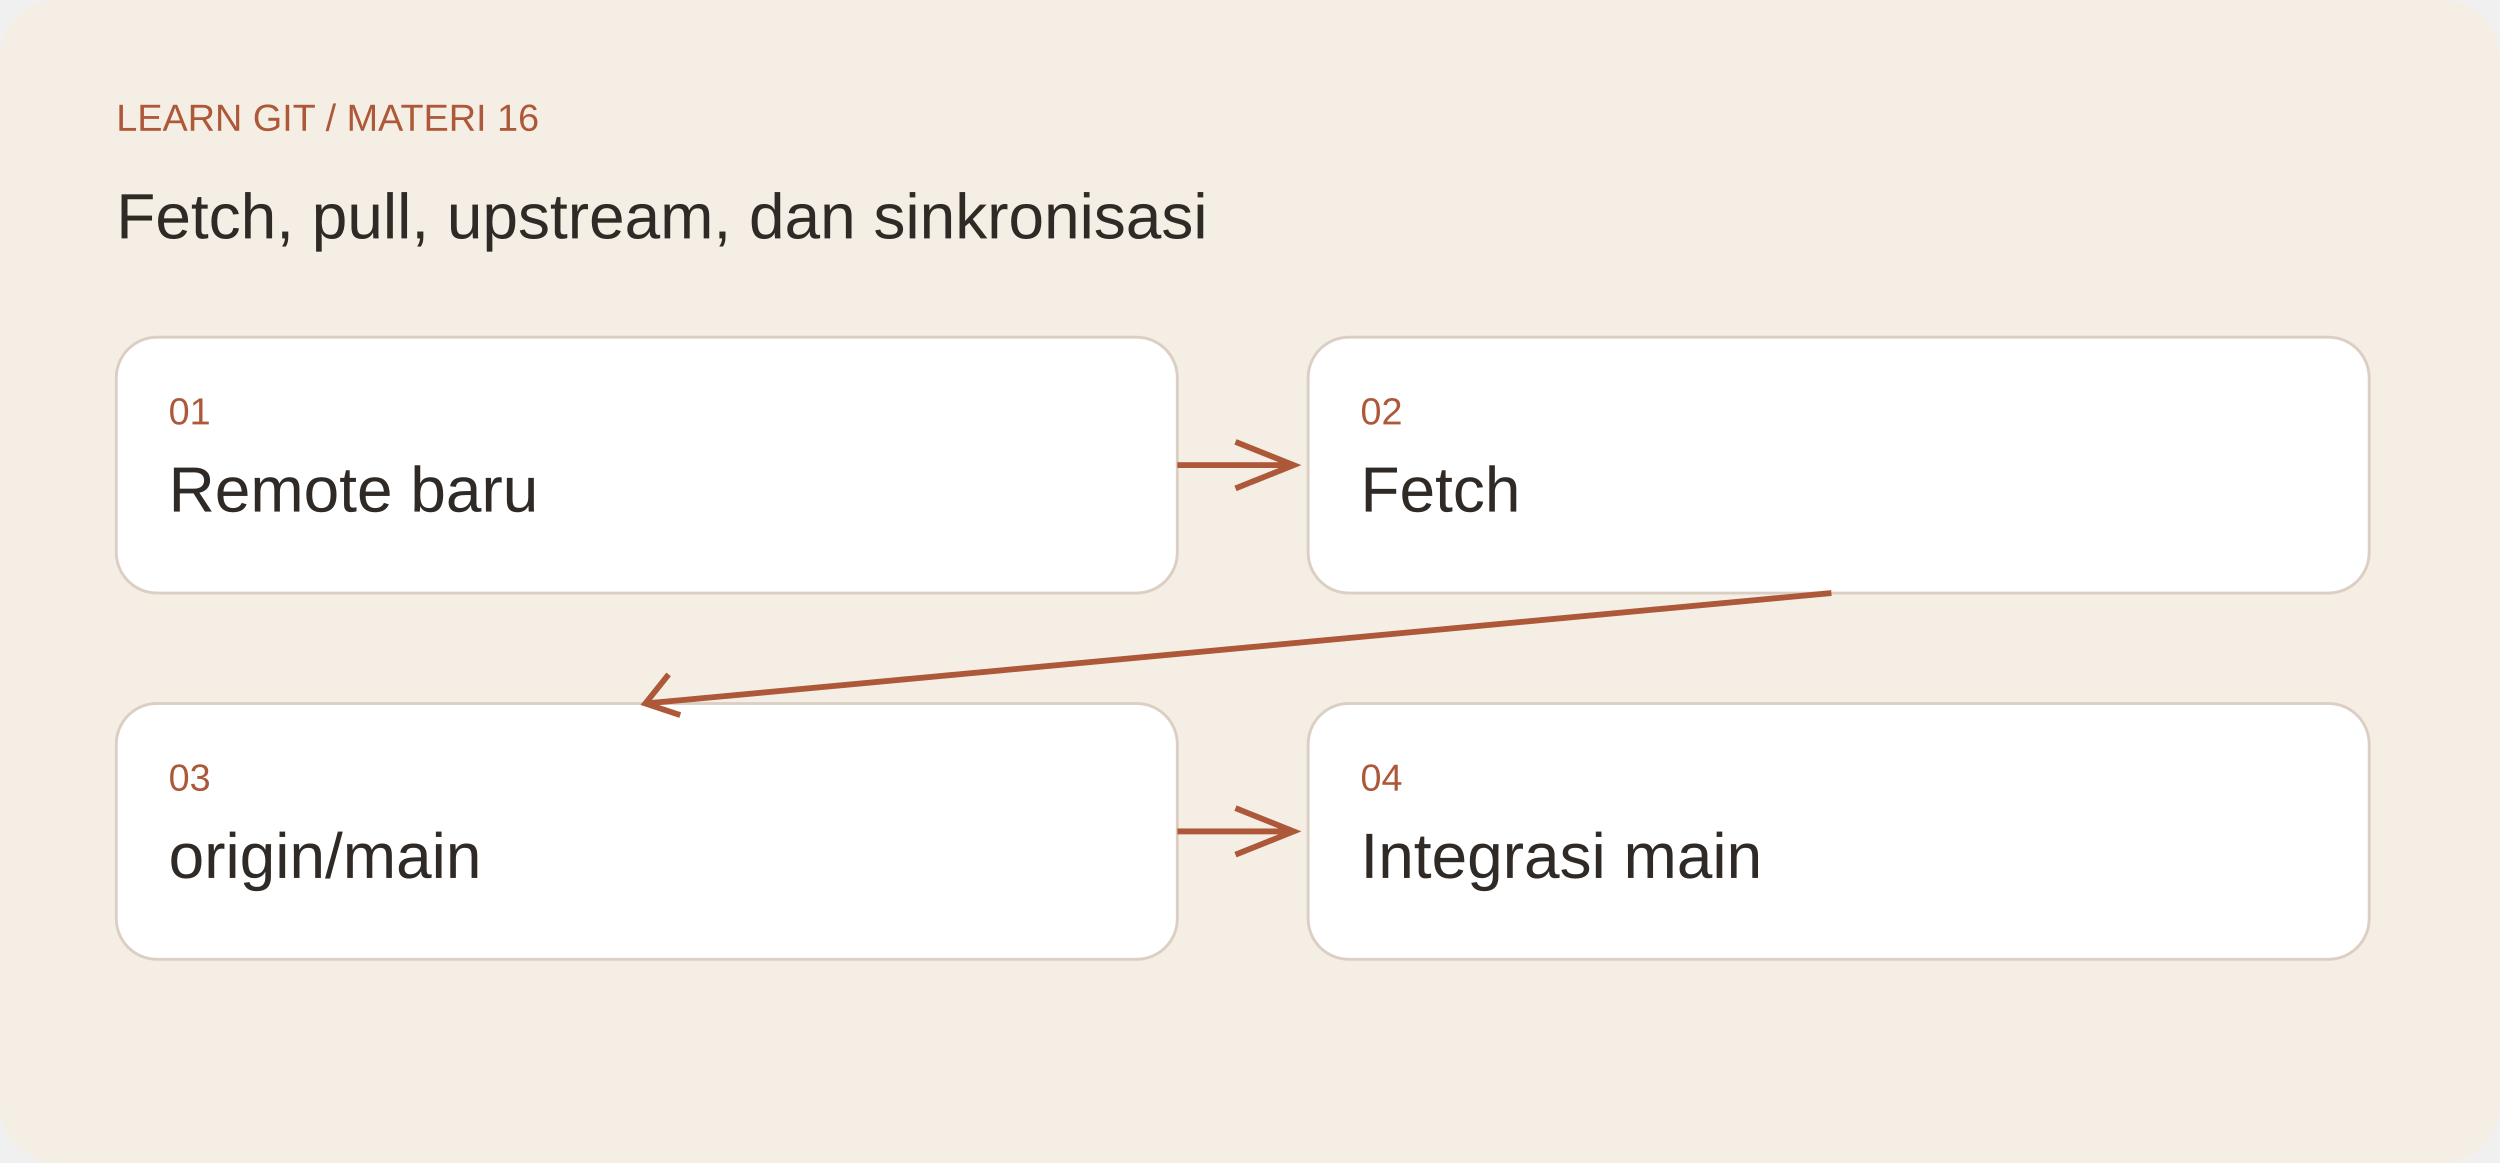
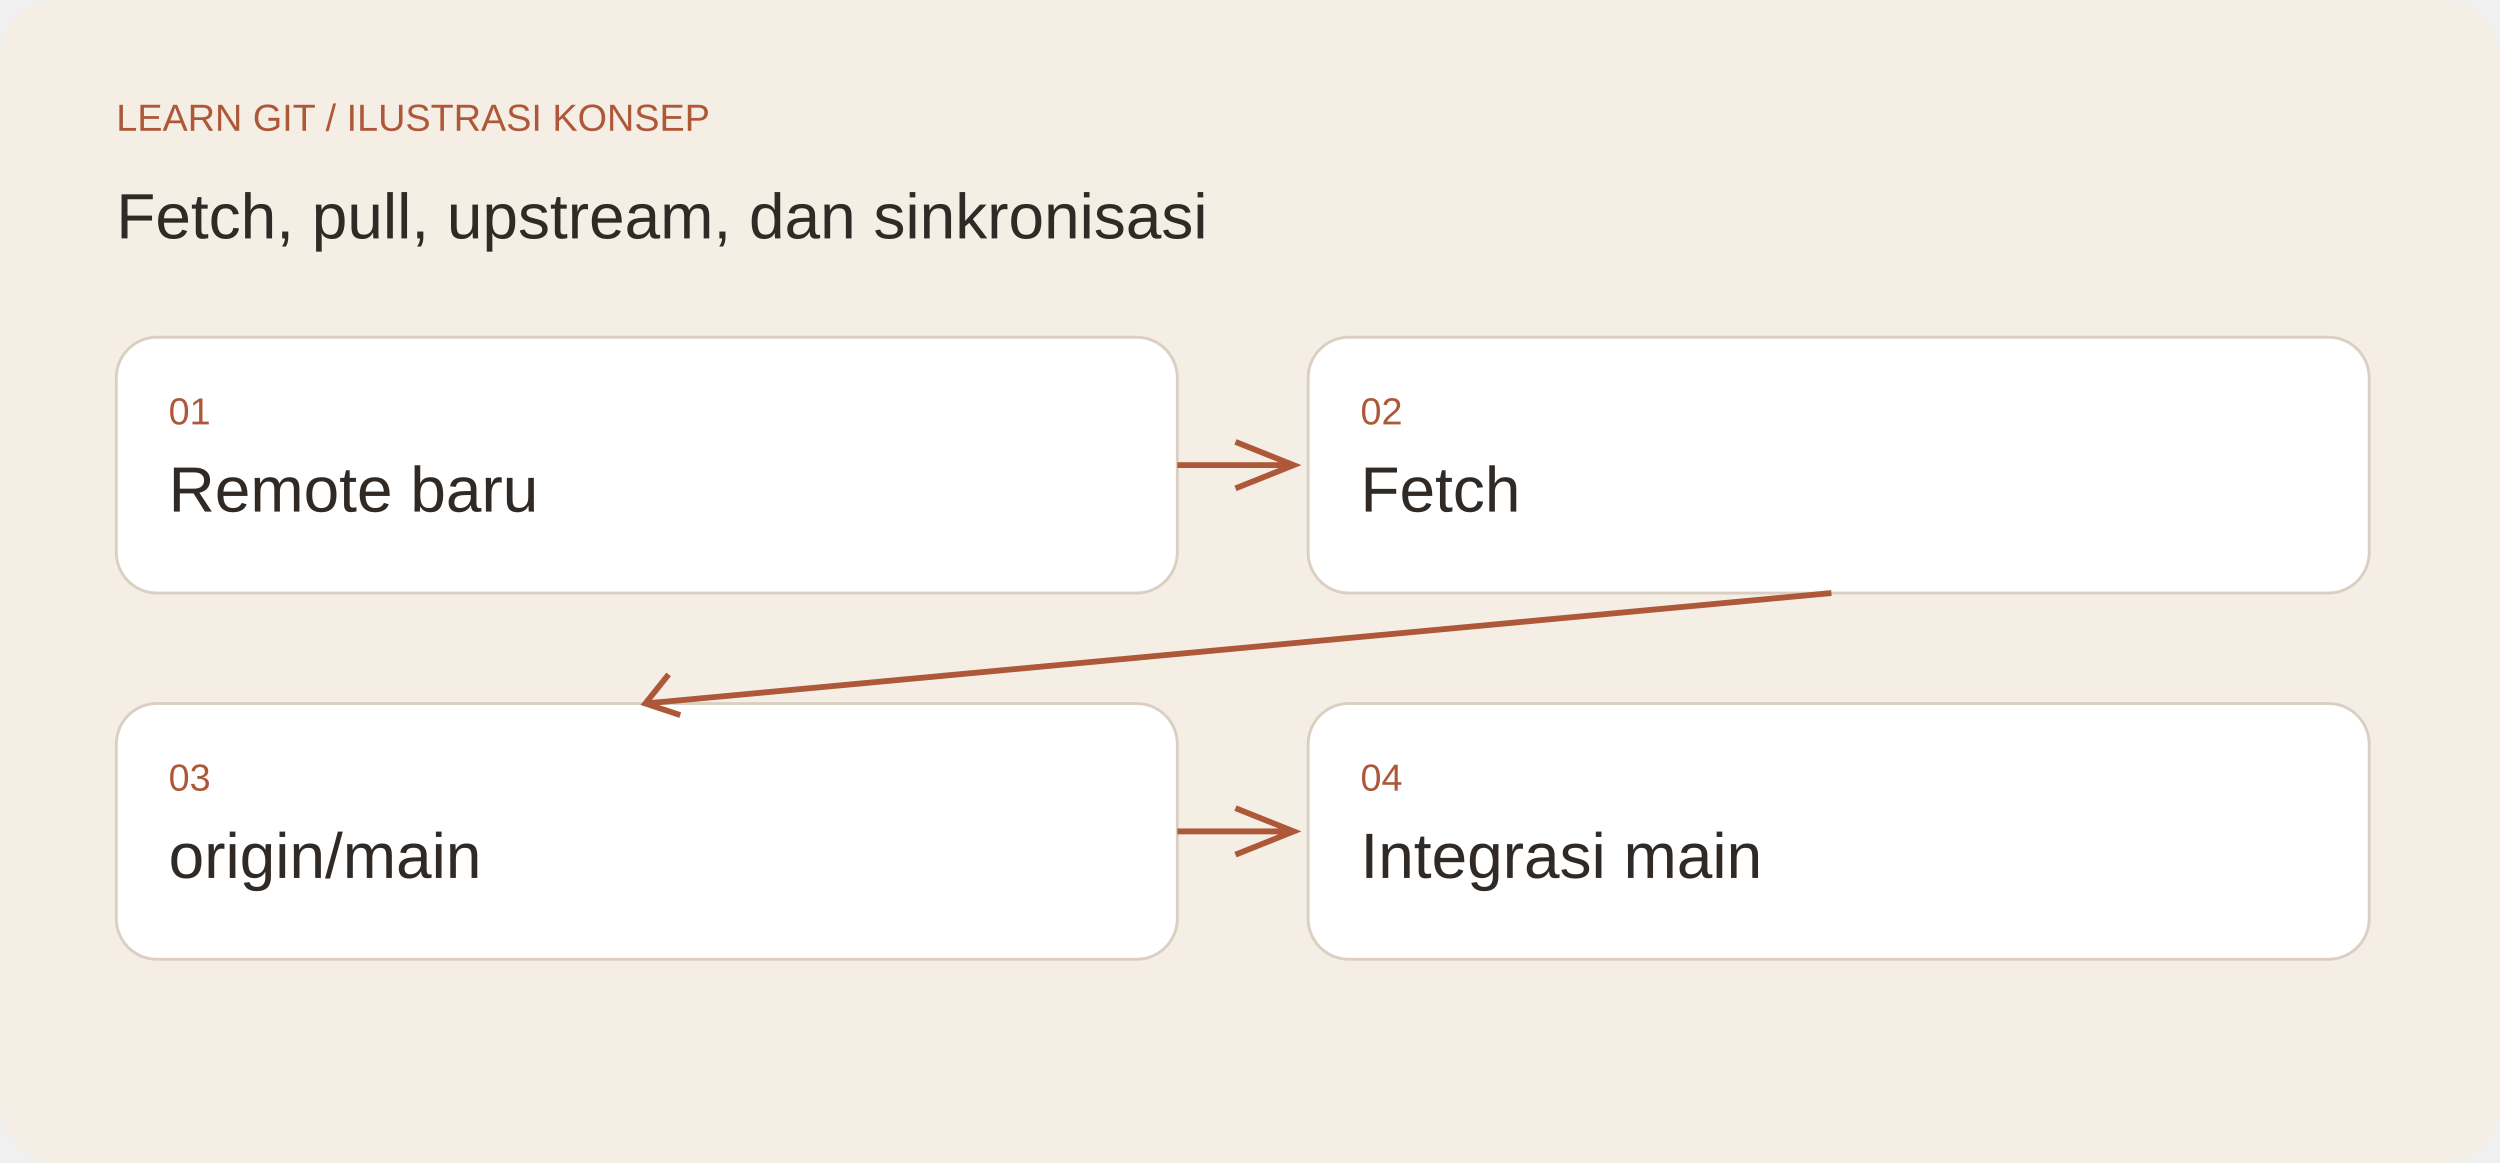
<svg xmlns="http://www.w3.org/2000/svg" width="860" height="400" viewBox="0 0 860 400">
  <rect width="860" height="400" rx="20" fill="#f5eee5" />
  <g font-family="Arial,sans-serif">
-     <text x="40" y="45" font-size="13" fill="#ad5838">LEARN GIT / MATERI 16</text>
+     <text x="40" y="45" font-size="13" fill="#ad5838">LEARN GIT / ILUSTRASI KONSEP</text>
    <text x="40" y="82" font-size="22" fill="#302a26">Fetch, pull, upstream, dan sinkronisasi</text>
    <rect x="40" y="116" width="365" height="88" rx="14" fill="white" stroke="#dbcfc3" />
    <text x="58" y="146" font-size="13" fill="#ad5838">01</text>
    <text x="58" y="176" font-size="22" fill="#302a26">Remote baru</text>
    <rect x="450" y="116" width="365" height="88" rx="14" fill="white" stroke="#dbcfc3" />
    <text x="468" y="146" font-size="13" fill="#ad5838">02</text>
    <text x="468" y="176" font-size="22" fill="#302a26">Fetch</text>
    <rect x="40" y="242" width="365" height="88" rx="14" fill="white" stroke="#dbcfc3" />
    <text x="58" y="272" font-size="13" fill="#ad5838">03</text>
    <text x="58" y="302" font-size="22" fill="#302a26">origin/main</text>
    <rect x="450" y="242" width="365" height="88" rx="14" fill="white" stroke="#dbcfc3" />
    <text x="468" y="272" font-size="13" fill="#ad5838">04</text>
    <text x="468" y="302" font-size="22" fill="#302a26">Integrasi main</text>
    <path d="M405 160h40m-20-8 20 8-20 8M630 204L222 242m8-10-8 10 12 4M405 286h40m-20-8 20 8-20 8" fill="none" stroke="#ad5838" stroke-width="2" />
  </g>
</svg>
